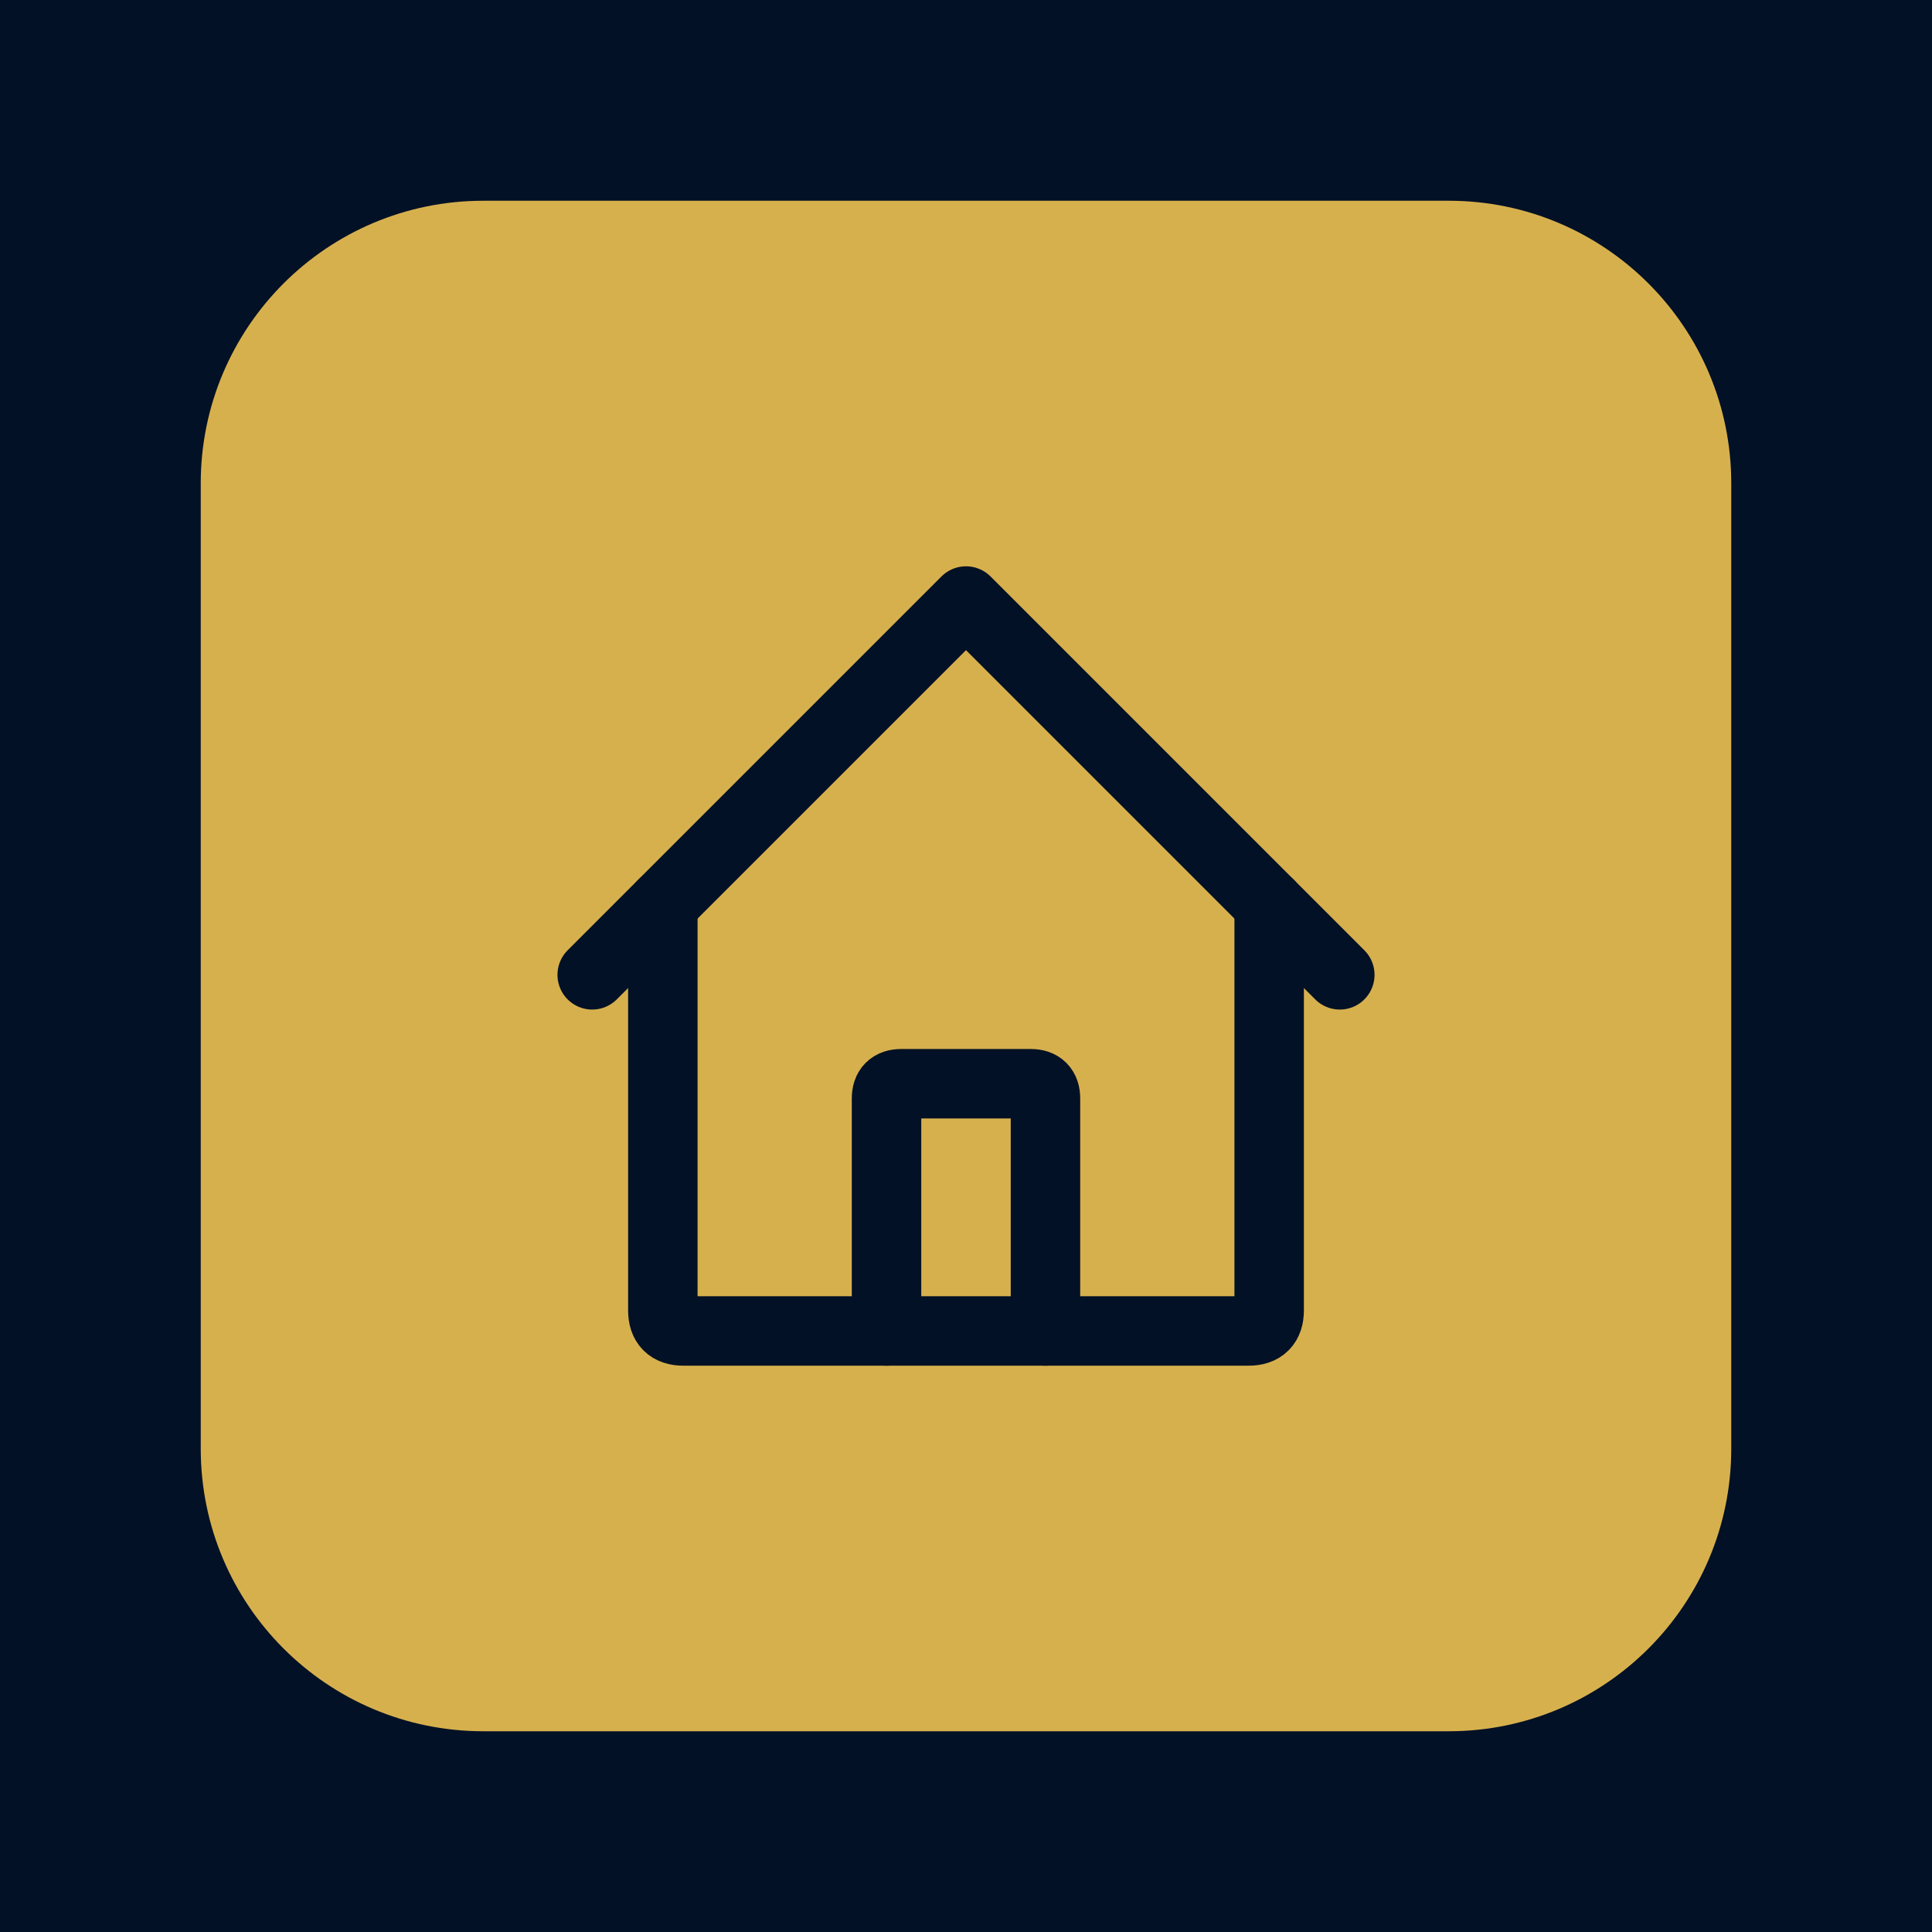
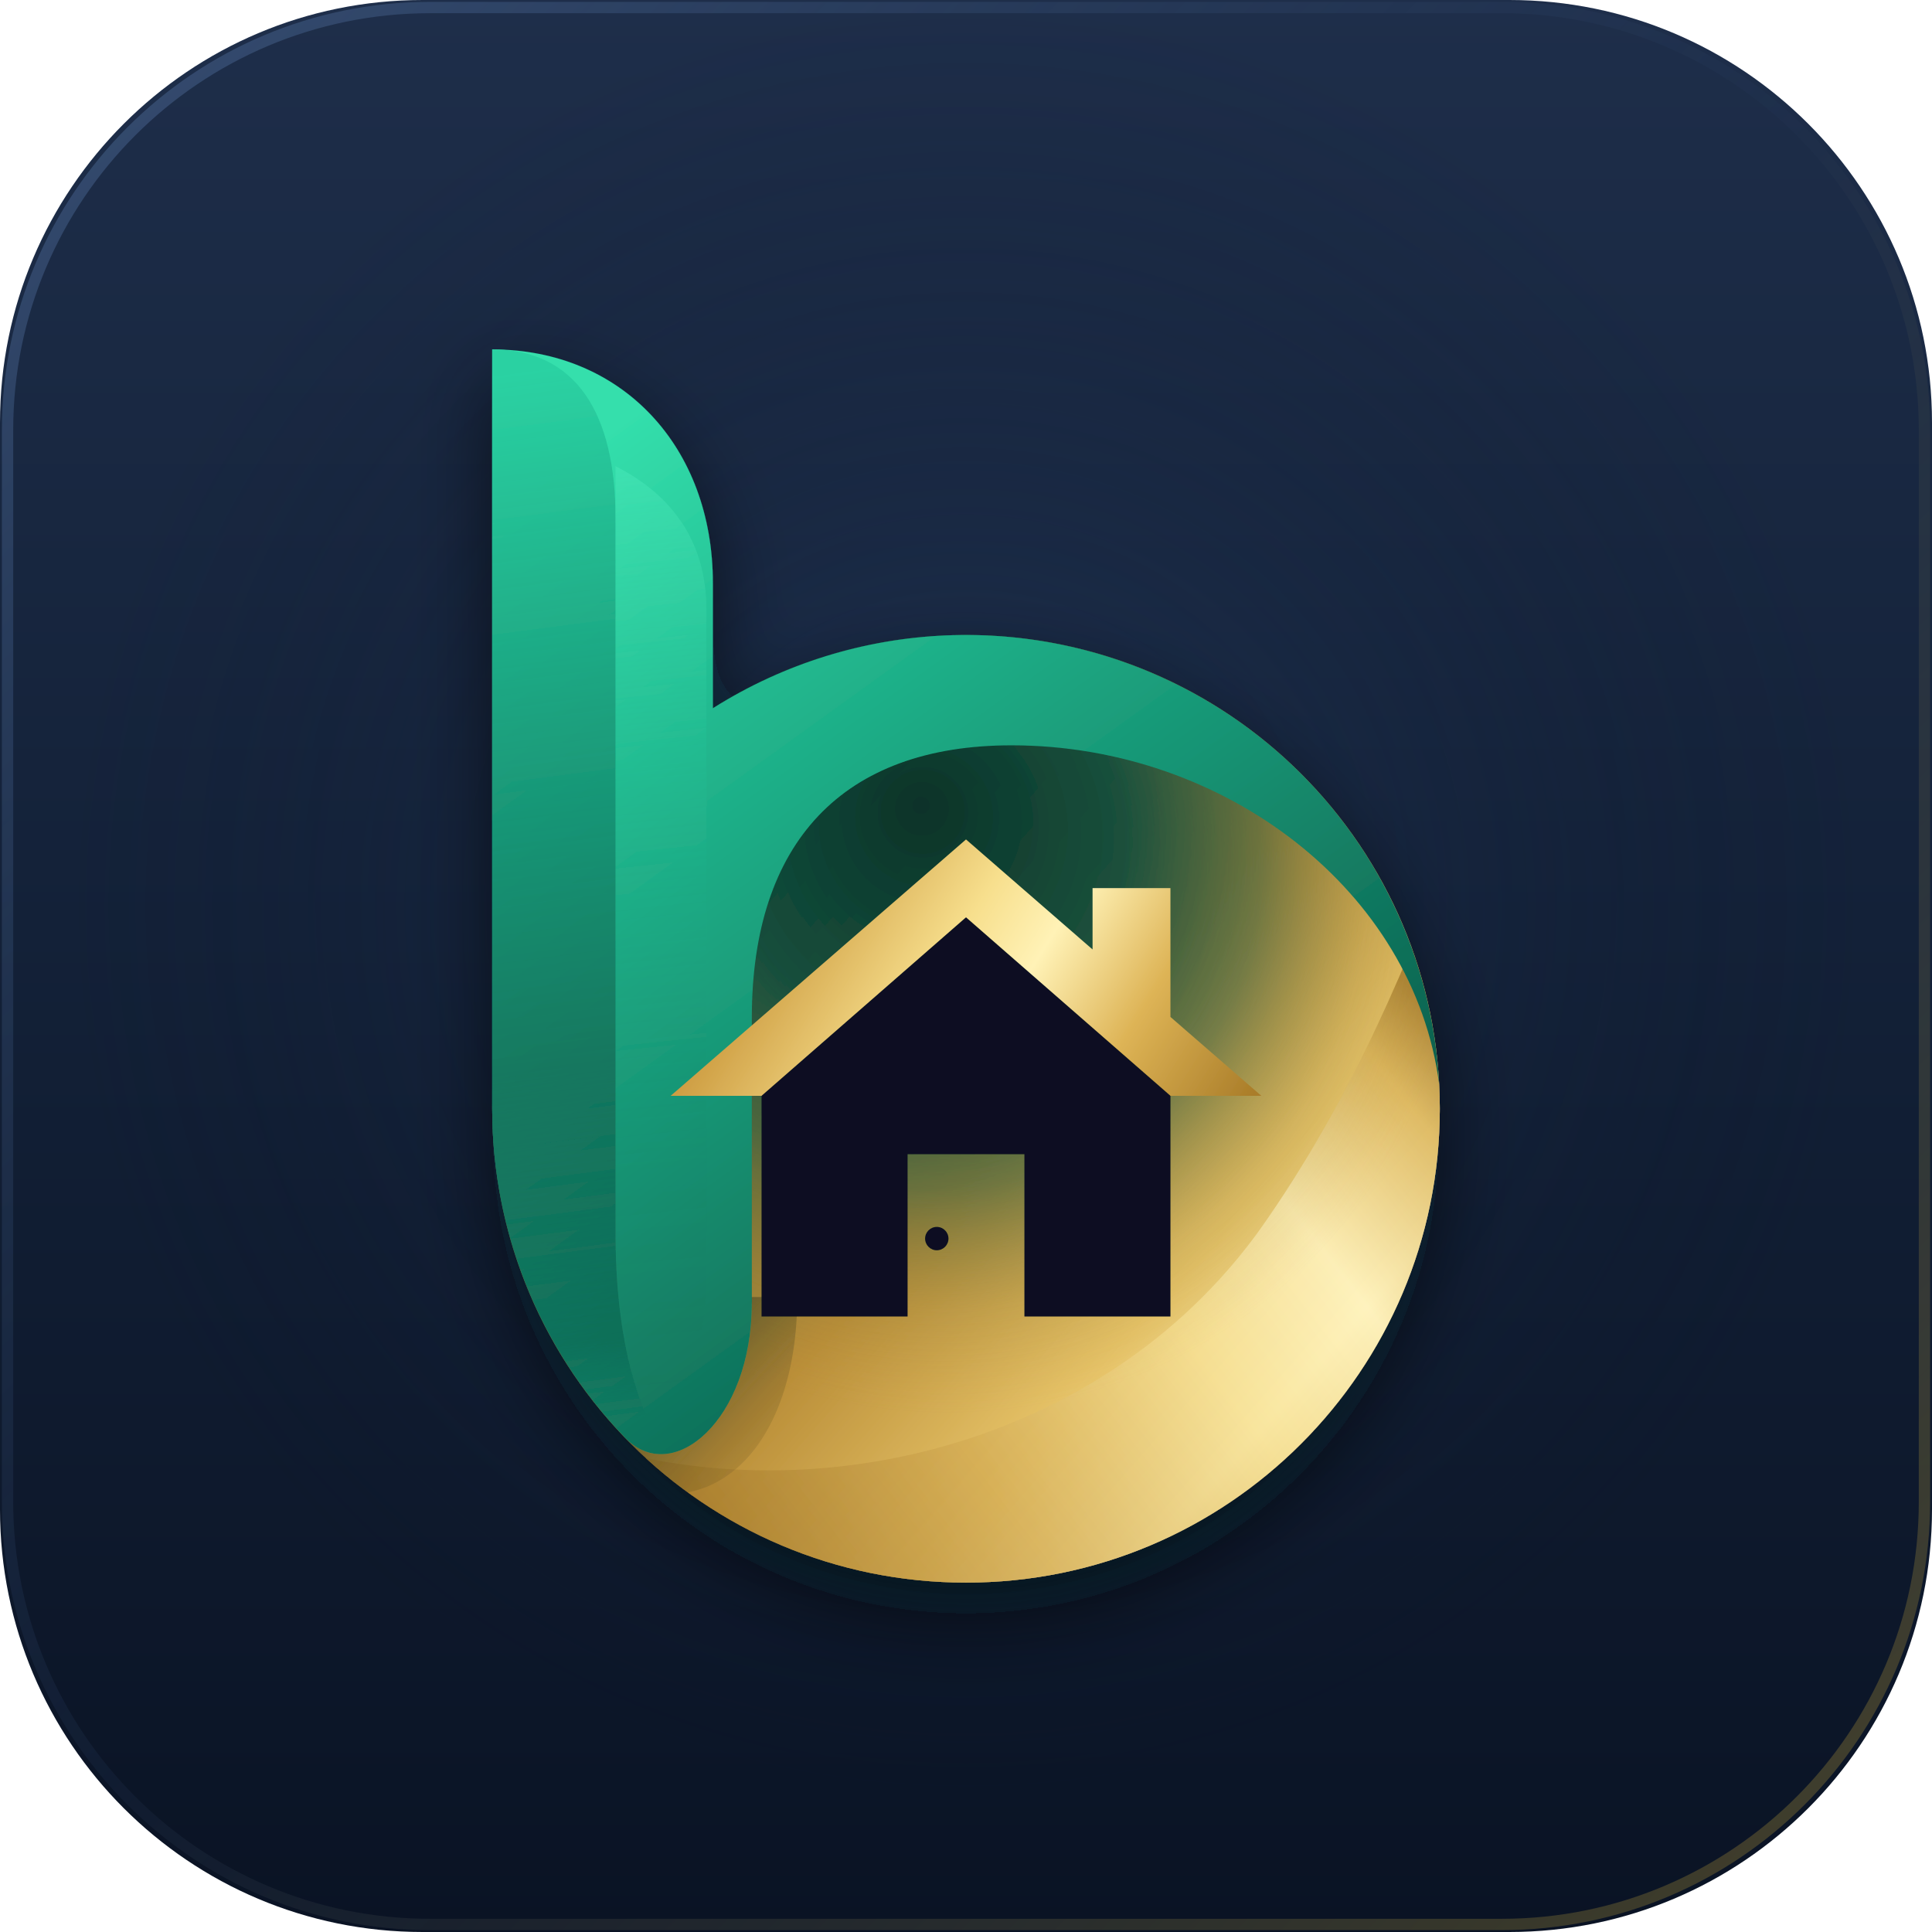
- <svg xmlns="http://www.w3.org/2000/svg" viewBox="0 0 1024 1024" width="2048" height="2048" shape-rendering="geometricPrecision">
+ <svg xmlns="http://www.w3.org/2000/svg" viewBox="0 0 512 512" width="512" height="512" fill="none">
  <defs>
-     <linearGradient id="sovereignGold_01_Gold_Squircle_House_Icon_Midnight_Canvas" x1="0%" y1="0%" x2="100%" y2="100%">
-       <stop offset="0%" stop-color="#DFBA5B" />
-       <stop offset="50%" stop-color="#D7B04E" />
-       <stop offset="100%" stop-color="#C89F3F" />
+     <clipPath id="app-dar-bowl-clip">
+       <circle cx="256" cy="300" r="146" />
+     </clipPath>
+     <linearGradient id="app-dar-gold-base" x1="158" y1="218" x2="386" y2="418" gradientUnits="userSpaceOnUse">
+       <stop offset="0%" stop-color="#144538" />
+       <stop offset="22%" stop-color="#6B6D37" />
+       <stop offset="46%" stop-color="#B98D37" />
+       <stop offset="70%" stop-color="#E7C469" />
+       <stop offset="86%" stop-color="#FCF1B7" />
+       <stop offset="100%" stop-color="#CEA449" />
    </linearGradient>
-     <linearGradient id="brushedGold_01_Gold_Squircle_House_Icon_Midnight_Canvas" x1="0%" y1="0%" x2="100%" y2="100%">
-       <stop offset="0%" stop-color="#F6E2A4" />
-       <stop offset="35%" stop-color="#DFB859" />
-       <stop offset="70%" stop-color="#C59B3B" />
-       <stop offset="100%" stop-color="#9E7622" />
+     <linearGradient id="app-dar-gold-ribbon" x1="184" y1="436" x2="398" y2="270" gradientUnits="userSpaceOnUse">
+       <stop offset="0%" stop-color="#A67B2B" />
+       <stop offset="28%" stop-color="#D2AA52" />
+       <stop offset="56%" stop-color="#F7E195" />
+       <stop offset="74%" stop-color="#FFF3C0" />
+       <stop offset="92%" stop-color="#D8B056" />
+       <stop offset="100%" stop-color="#9A7024" />
    </linearGradient>
-     <linearGradient id="daylightGold_01_Gold_Squircle_House_Icon_Midnight_Canvas" x1="0%" y1="0%" x2="100%" y2="100%">
-       <stop offset="0%" stop-color="#D4AC4B" />
-       <stop offset="50%" stop-color="#C29736" />
-       <stop offset="100%" stop-color="#A67C21" />
+     <radialGradient id="app-dar-bowl-inner-depth" cx="250" cy="236" r="158" fx="242" fy="206" gradientUnits="userSpaceOnUse">
+       <stop offset="0%" stop-color="#063128" stop-opacity="0.97" />
+       <stop offset="38%" stop-color="#0D4B3C" stop-opacity="0.90" />
+       <stop offset="63%" stop-color="#2A5B42" stop-opacity="0.54" />
+       <stop offset="83%" stop-color="#7B7436" stop-opacity="0.16" />
+       <stop offset="100%" stop-color="#B88E38" stop-opacity="0" />
+     </radialGradient>
+     <linearGradient id="app-dar-stem-cast" x1="152" y1="364" x2="216" y2="424" gradientUnits="userSpaceOnUse">
+       <stop offset="0%" stop-color="#052620" stop-opacity="0.60" />
+       <stop offset="55%" stop-color="#4A411B" stop-opacity="0.22" />
+       <stop offset="100%" stop-color="#997228" stop-opacity="0" />
    </linearGradient>
-     <radialGradient id="midnightNavyBg_01_Gold_Squircle_House_Icon_Midnight_Canvas" cx="50%" cy="45%" r="75%">
-       <stop offset="0%" stop-color="#051B38" />
-       <stop offset="65%" stop-color="#021125" />
-       <stop offset="100%" stop-color="#010A17" />
+     <linearGradient id="app-dar-emerald-arch" x1="156" y1="84" x2="368" y2="378" gradientUnits="userSpaceOnUse">
+       <stop offset="0%" stop-color="#34DFAC" />
+       <stop offset="24%" stop-color="#22BA90" />
+       <stop offset="52%" stop-color="#179373" />
+       <stop offset="80%" stop-color="#0E6954" />
+       <stop offset="100%" stop-color="#0A4A3E" />
+     </linearGradient>
+     <linearGradient id="app-dar-emerald-stem-outer" x1="110" y1="74" x2="152" y2="396" gradientUnits="userSpaceOnUse">
+       <stop offset="0%" stop-color="#2AD1A2" stop-opacity="0.92" />
+       <stop offset="32%" stop-color="#199B7A" stop-opacity="0.82" />
+       <stop offset="66%" stop-color="#0F6753" stop-opacity="0.72" />
+       <stop offset="92%" stop-color="#0A4A3E" stop-opacity="0.35" />
+       <stop offset="100%" stop-color="#0A4A3E" stop-opacity="0" />
+     </linearGradient>
+     <linearGradient id="app-dar-emerald-ridge" x1="148" y1="90" x2="180" y2="394" gradientUnits="userSpaceOnUse">
+       <stop offset="0%" stop-color="#52F0C0" stop-opacity="0.48" />
+       <stop offset="35%" stop-color="#27C599" stop-opacity="0.22" />
+       <stop offset="75%" stop-color="#137C63" stop-opacity="0.04" />
+       <stop offset="100%" stop-color="#0A4A3E" stop-opacity="0" />
+     </linearGradient>
+     <linearGradient id="app-dar-roof-gold" x1="210" y1="226" x2="338" y2="306" gradientUnits="userSpaceOnUse">
+       <stop offset="0%" stop-color="#CE9E43" />
+       <stop offset="32%" stop-color="#F7DF8D" />
+       <stop offset="48%" stop-color="#FFF2B6" />
+       <stop offset="72%" stop-color="#DDB355" />
+       <stop offset="100%" stop-color="#AA7D29" />
+     </linearGradient>
+     <linearGradient id="app-dar-text-gold" x1="0%" y1="0%" x2="100%" y2="15%">
+       <stop offset="0%" stop-color="#C89E44" />
+       <stop offset="28%" stop-color="#EED380" />
+       <stop offset="54%" stop-color="#D7AF55" />
+       <stop offset="82%" stop-color="#F3DA8A" />
+       <stop offset="100%" stop-color="#C89C41" />
+     </linearGradient>
+     <linearGradient id="app-dar-text-gold-light" x1="0%" y1="0%" x2="100%" y2="15%">
+       <stop offset="0%" stop-color="#9B7222" />
+       <stop offset="30%" stop-color="#C99E41" />
+       <stop offset="56%" stop-color="#AF832C" />
+       <stop offset="84%" stop-color="#D2A748" />
+       <stop offset="100%" stop-color="#966E20" />
+     </linearGradient>
+     <linearGradient id="app-dar-mono-gold" x1="110" y1="66" x2="402" y2="446" gradientUnits="userSpaceOnUse">
+       <stop offset="0%" stop-color="#F5DC8E" />
+       <stop offset="35%" stop-color="#E0B95F" />
+       <stop offset="68%" stop-color="#C69B40" />
+       <stop offset="100%" stop-color="#F1D683" />
+     </linearGradient>
+     <linearGradient id="app-dar-bg" x1="256" y1="0" x2="256" y2="512" gradientUnits="userSpaceOnUse">
+       <stop offset="0%" stop-color="#1E2E4A" />
+       <stop offset="48%" stop-color="#132138" />
+       <stop offset="100%" stop-color="#0A1324" />
+     </linearGradient>
+     <radialGradient id="app-dar-glow" cx="256" cy="240" r="240" gradientUnits="userSpaceOnUse">
+       <stop offset="0%" stop-color="#29426A" stop-opacity="0.48" />
+       <stop offset="100%" stop-color="#0A1324" stop-opacity="0" />
    </radialGradient>
+     <linearGradient id="app-dar-rim" x1="0" y1="0" x2="512" y2="512" gradientUnits="userSpaceOnUse">
+       <stop offset="0%" stop-color="#4B6894" stop-opacity="0.58" />
+       <stop offset="50%" stop-color="#223554" stop-opacity="0.22" />
+       <stop offset="100%" stop-color="#D4AF37" stop-opacity="0.30" />
+     </linearGradient>
+     <filter id="app-dar-drop" x="-15%" y="-15%" width="130%" height="135%">
+       <feDropShadow dx="0" dy="10" stdDeviation="12" flood-color="#030710" flood-opacity="0.58" />
+     </filter>
  </defs>
-   <rect width="1024" height="1024" fill="#021125" />
-   <g transform="translate(-311.68, -589.36) scale(3.12)">
-     <g>
-       <rect x="134.00" y="223.00" width="260.00" height="260.00" rx="48.00" fill="#D7B04E" />
-       <g fill="none" stroke="#021125" stroke-width="11.80" stroke-linecap="round" stroke-linejoin="round">
-         <path d="M 200.50,354.50 L 264.00,291.00 L 327.50,354.50" />
-         <path d="M 212.50,342.50 L 212.50,411.50 Q 212.50,415.00 216.00,415.00 L 312.00,415.00 Q 315.50,415.00 315.50,411.50 L 315.50,342.50" />
-         <path d="M 250.50,415.00 L 250.50,375.50 Q 250.50,373.00 253.00,373.00 L 275.00,373.00 Q 277.50,373.00 277.50,375.50 L 277.50,415.00" />
+   <rect x="0" y="0" width="512" height="512" rx="112" fill="url(#app-dar-bg)" />
+   <rect x="0" y="0" width="512" height="512" rx="112" fill="url(#app-dar-glow)" />
+   <rect x="2" y="2" width="508" height="508" rx="112" stroke="url(#app-dar-rim)" stroke-width="3" />
+   <g transform="translate(35.84, 35.84) scale(0.86)" filter="url(#app-dar-drop)">
+     <g id="Brandmark-b-House">
+       <g id="Gold-Bowl" clip-path="url(#app-dar-bowl-clip)">
+         <circle cx="256" cy="300" r="146" fill="url(#app-dar-gold-base)" />
+         <path id="Gold-Sweeping-Ribbon" d="M 136 402 C 208 426, 298 404, 346 338 C 376 296, 394 250, 406 218 L 422 460 L 118 460 Z" fill="url(#app-dar-gold-ribbon)" opacity="0.72" />
+         <circle id="Bowl-Inner-Depth" cx="256" cy="300" r="146" fill="url(#app-dar-bowl-inner-depth)" />
+         <path id="Stem-Cast-Shadow" d="M 184 358 L 204 358 C 204 404, 178 430, 146 414 L 150.98 401.42 C 165.57 416.53, 190 396, 190 360 Z" fill="url(#app-dar-stem-cast)" />
+       </g>
+       <g id="Emerald-Ribbon">
+         <path id="Emerald-Main-Arch" d="M 110 66 C 150 66, 178 96, 178 138 L 178 176.58 A 146.0 146.0 0 0 1 401.8 292.36 C 394 233, 336 188, 270 188 C 218 188, 190 218, 190 272 L 190 360 C 190 396, 165.57 416.53, 150.98 401.42 A 146.0 146.0 0 0 1 110 300 L 110 66 Z" fill="url(#app-dar-emerald-arch)" />
+         <path id="Emerald-Outer-Facet" d="M 110 66 C 136 66, 148 86, 148 118 L 148 338 C 148 372, 155 394, 165 408 C 160 408, 155 405, 150.98 401.42 A 146.0 146.0 0 0 1 110 300 L 110 66 Z" fill="url(#app-dar-emerald-stem-outer)" />
+         <path id="Emerald-Highlight-Ridge" d="M 148 102 C 164 110, 176 124, 176 146 L 176 350 C 176 376, 169 392, 161 400 C 153 386, 148 362, 148 334 L 148 102 Z" fill="url(#app-dar-emerald-ridge)" />
+       </g>
+       <g id="House-Emblem">
+         <path id="House-Body" d="M 256 240.5 L 319 295.5 L 319 364 L 274 364 L 274 314 L 238 314 L 238 364 L 193 364 L 193 295.5 Z" fill="#081120" />
+         <path id="House-Roof-Chimney" d="M 256 217 L 295 250.9 L 295 232 L 319 232 L 319 271.7 L 347 296 L 319 296 L 256 241 L 193 296 L 165 296 Z" fill="url(#app-dar-roof-gold)" />
+         <circle id="House-Doorknob" cx="247.0" cy="340.0" r="3.6" fill="#081120" />
      </g>
    </g>
  </g>
</svg>
